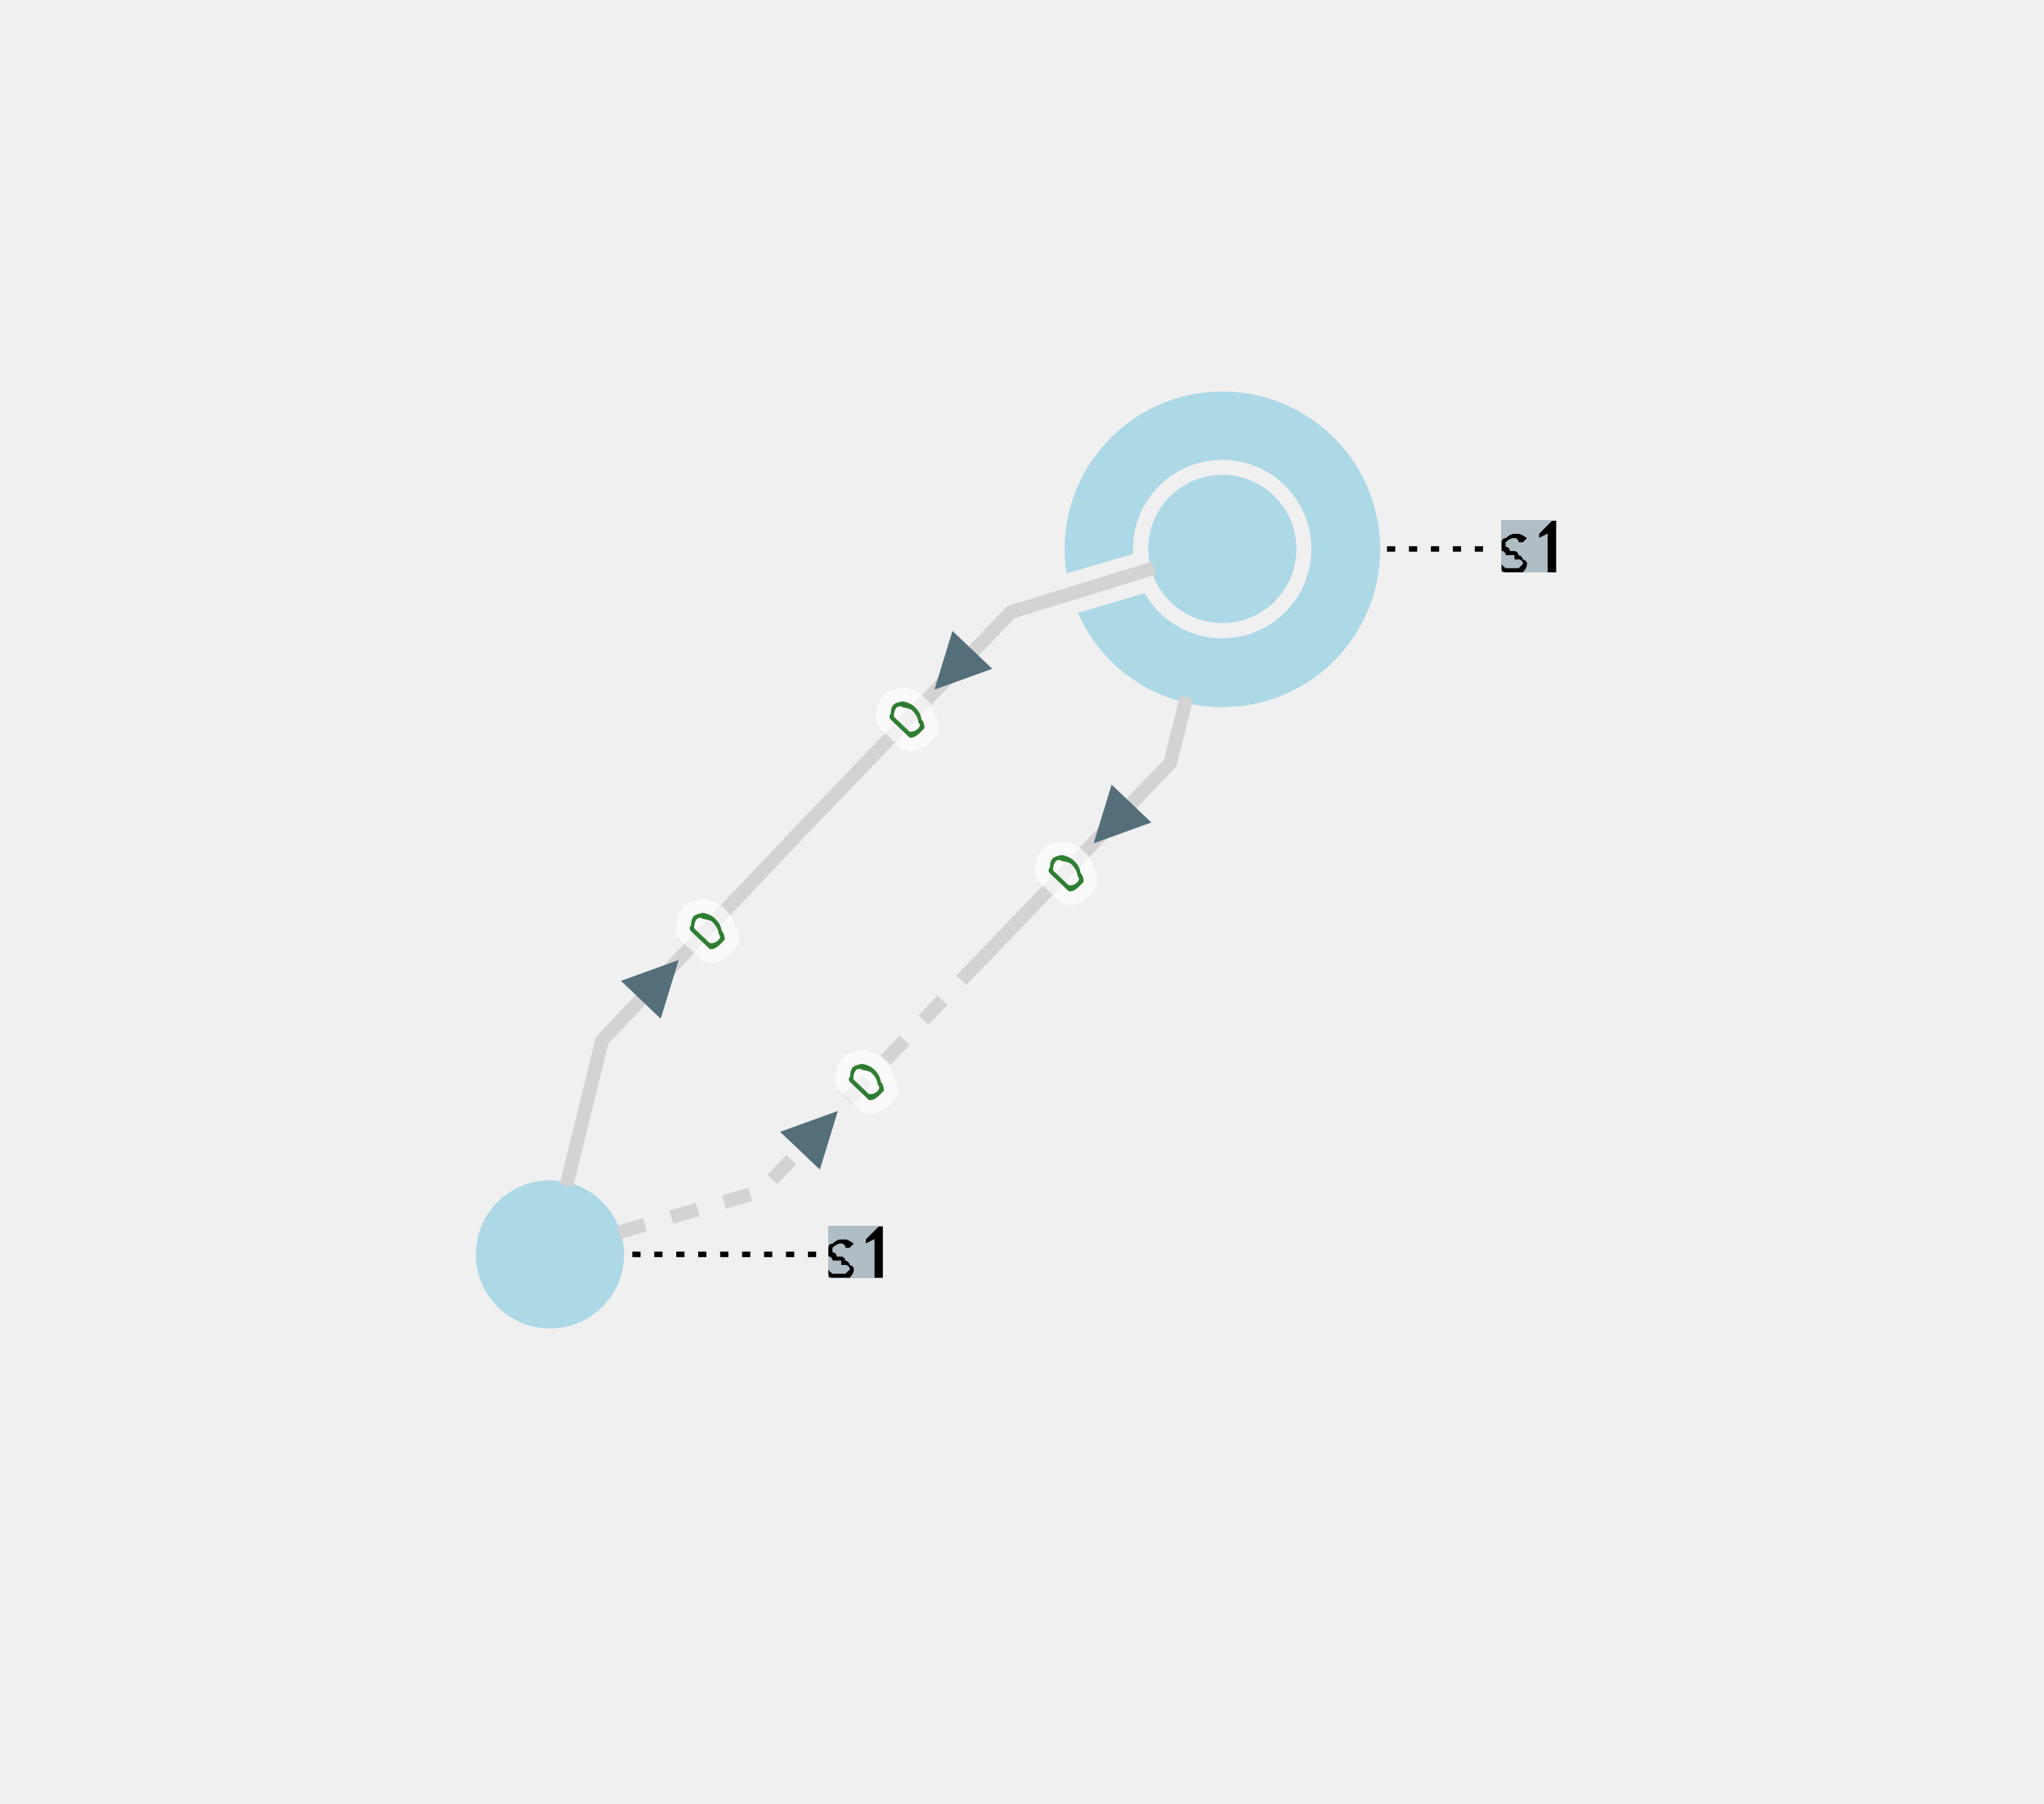
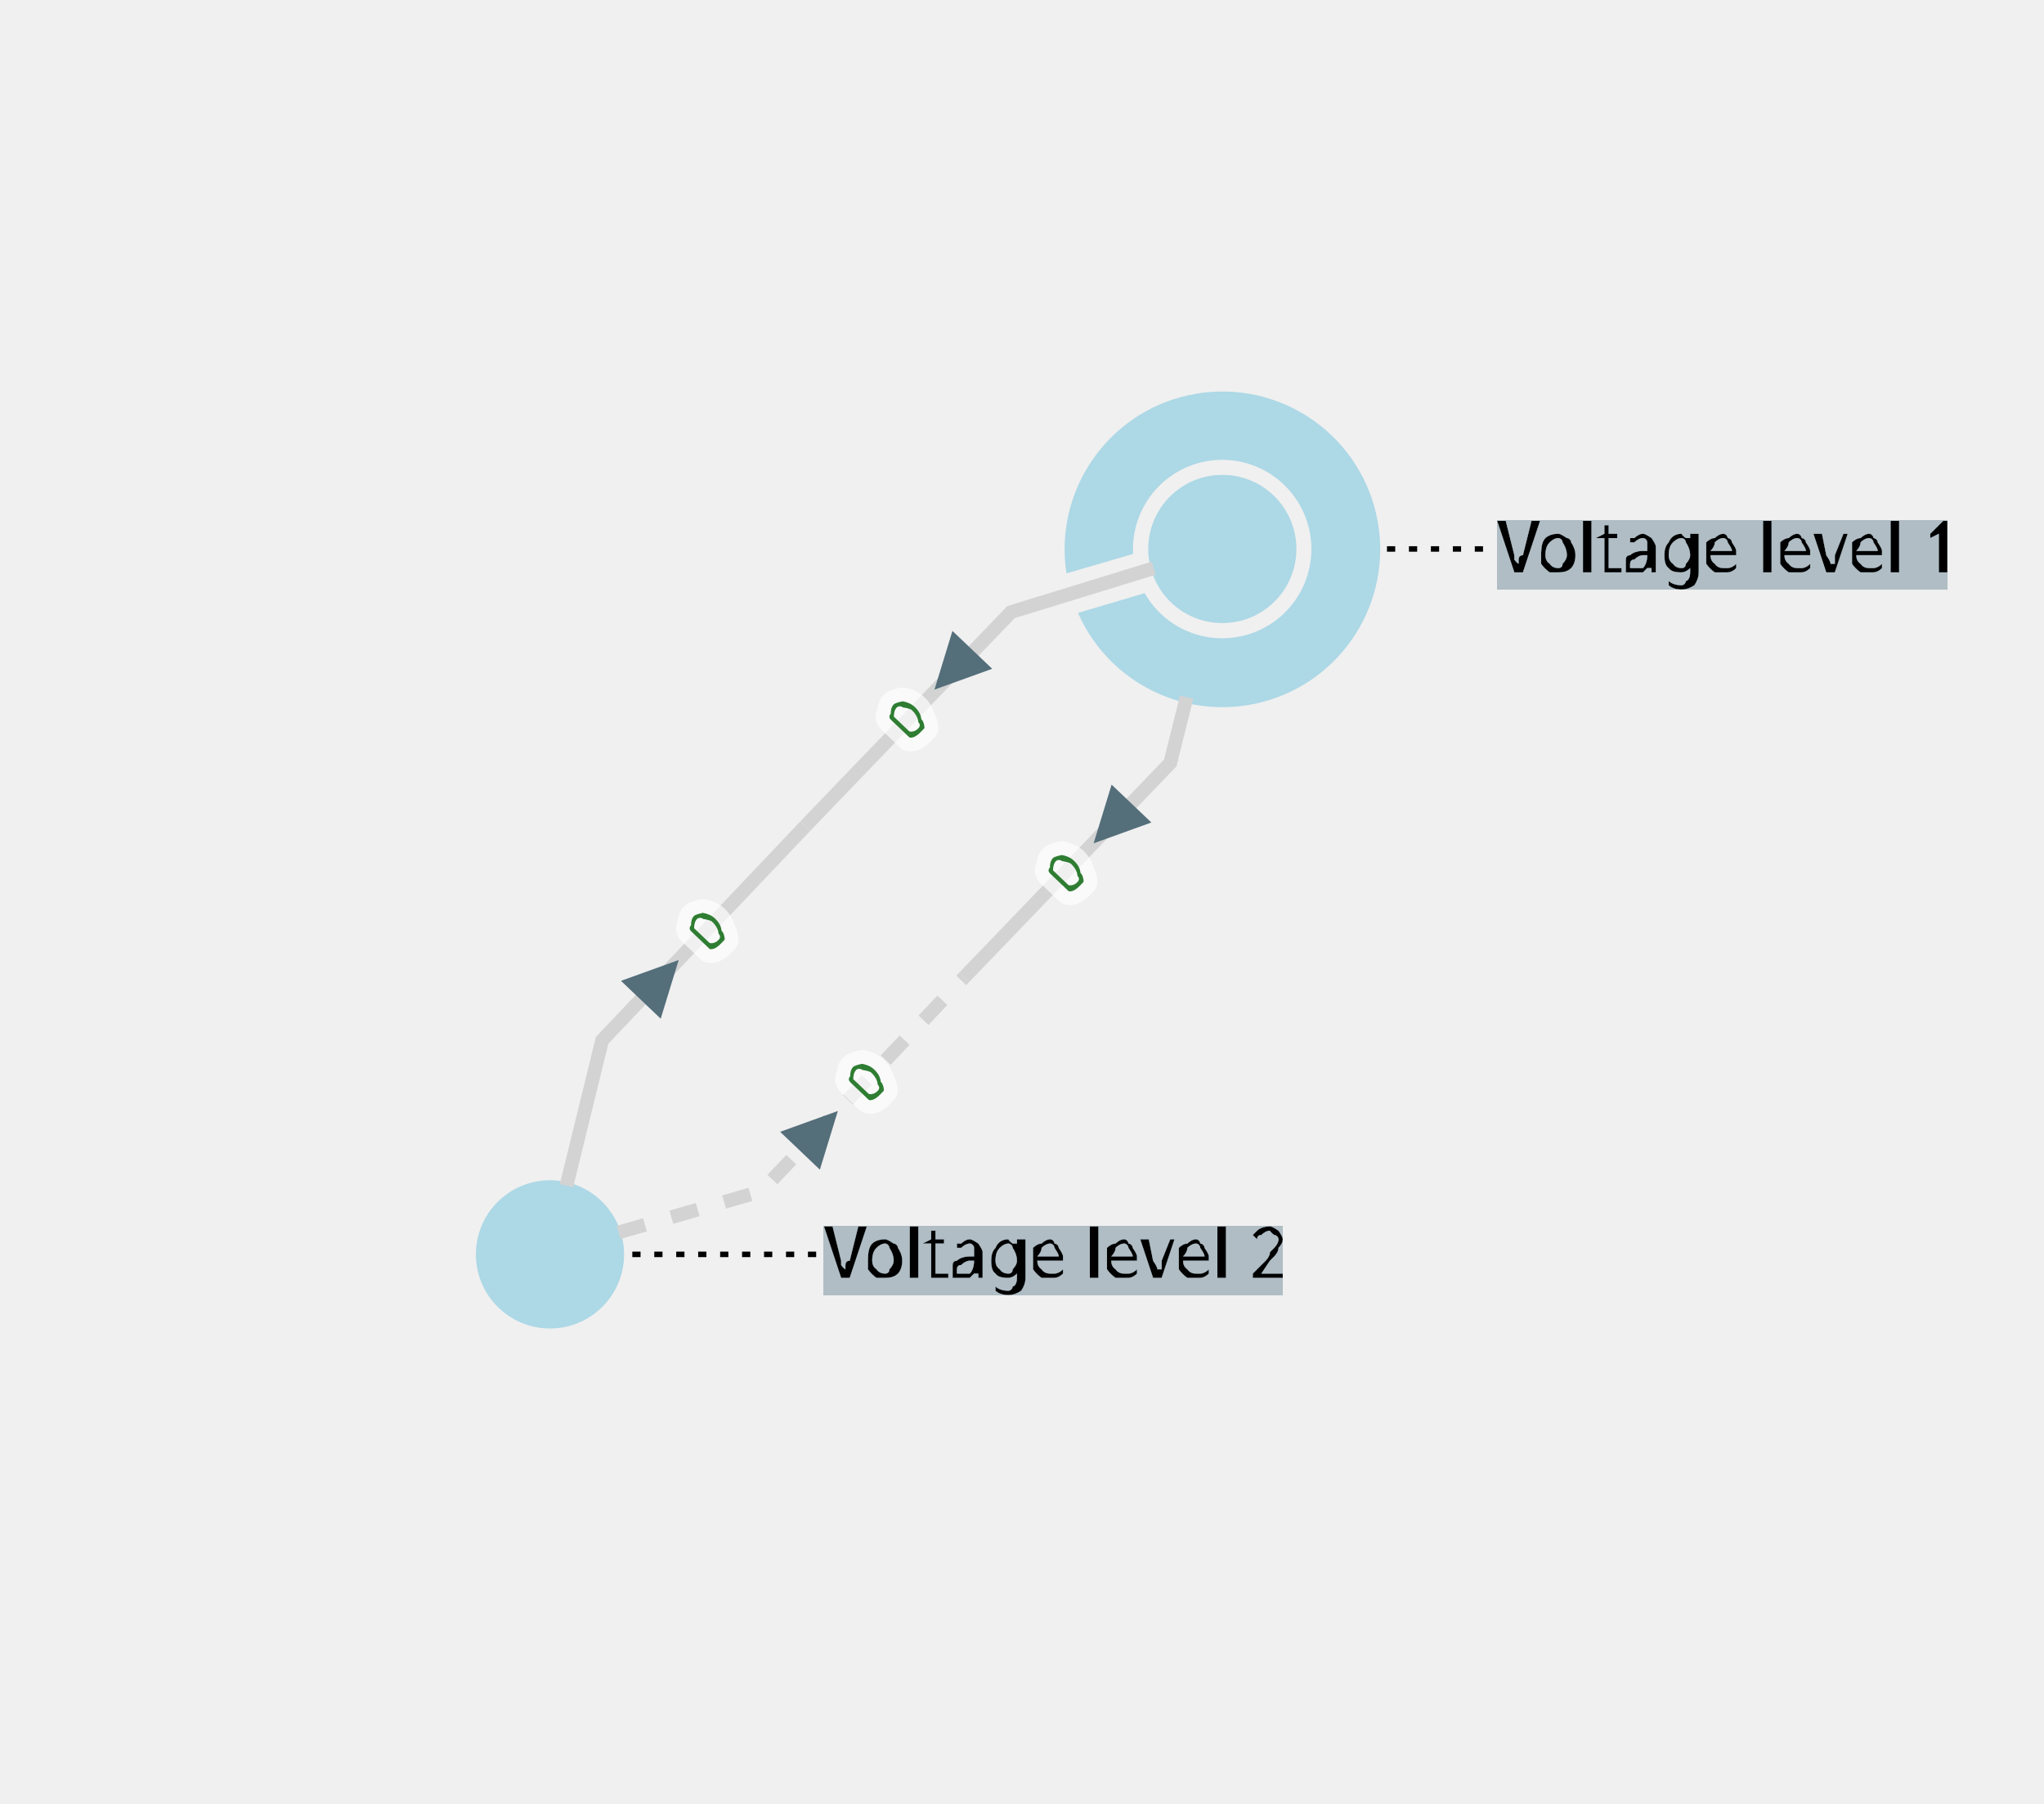
<svg xmlns="http://www.w3.org/2000/svg" width="800.00" height="705.66" viewBox="-2.85 -2.89 7.44 6.57">
  <style>
.nad-branch-edges polyline, .nad-branch-edges path {stroke: var(--nad-vl-color, lightgrey); stroke-width: 0.05; fill: none}
.nad-branch-edges circle {stroke: var(--nad-vl-color, lightgrey); stroke-width: 0.05; fill: none}
.nad-3wt-edges polyline {stroke: var(--nad-vl-color, lightgrey); stroke-width: 0.05; fill: none}
.nad-text-edges {stroke: black; stroke-width: 0.02; stroke-dasharray: .03,.05}
.nad-branch-edges .nad-disconnected polyline {stroke-dasharray: .1,.1}
.nad-vl-nodes circle, .nad-vl-nodes path {fill: var(--nad-vl-color, lightblue)}
.nad-vl-nodes circle.nad-unknown-busnode {stroke: lightgrey; stroke-width: 0.05; stroke-dasharray: .05,.05; fill: none}
.nad-hvdc-edge polyline.nad-hvdc {stroke: grey; stroke-width: 0.2}
.nad-3wt-nodes circle {stroke: var(--nad-vl-color, lightgrey); stroke-width: 0.05; fill: none}
.nad-state-out .nad-arrow-in {visibility: hidden}
.nad-state-in .nad-arrow-out {visibility: hidden}
.nad-active path {stroke: none; fill: #546e7a}
.nad-active {visibility: visible}
.nad-reactive {visibility: hidden}
.nad-reactive path {stroke: none; fill: #0277bd}
.nad-text-background {flood-color: #90a4aeaa}
.nad-text-nodes {font: 0.25px "Verdana"; fill: black}
.nad-edge-infos text {font: 0.2px "Verdana"; dominant-baseline:middle; stroke: #FFFFFFAA; stroke-width: 0.1; stroke-linejoin:round; paint-order: stroke}
.nad-edge-infos .nad-state-in text {fill: #b71c1c}
.nad-edge-infos .nad-state-out text {fill: #2e7d32}
.nad-vl0to30 {--nad-vl-color: #AFB42B}
.nad-vl30to50 {--nad-vl-color: #EF9A9A}
.nad-vl50to70 {--nad-vl-color: #9C27B0}
.nad-vl70to120 {--nad-vl-color: #E65100}
.nad-vl120to180 {--nad-vl-color: #00ACC1}
.nad-vl180to300 {--nad-vl-color: #2E7D32}
.nad-vl300to500 {--nad-vl-color: #D32F2F}
.nad-branch-edges .nad-overload polyline, .nad-branch-edges .nad-overload path {animation: line-blink 3s infinite}
.nad-vl-nodes .nad-overvoltage {animation: node-over-blink 3s infinite}
.nad-vl-nodes .nad-undervoltage {animation: node-under-blink 3s infinite}

@keyframes line-blink {
  0%, 80%, 100% {stroke: var(--nad-vl-color, black); stroke-width: 0.05}
  40% {stroke: #FFEB3B; stroke-width: 0.15}
}
@keyframes node-over-blink {
  0%, 80%, 100% {stroke: white; stroke-width: 0}
  40% {stroke: #ff5722; stroke-width: 0.15}
}
@keyframes node-under-blink {
  0%, 80%, 100% {stroke: white; stroke-width: 0}
  40% {stroke: #00BCD4; stroke-width: 0.15}
}
</style>
  <defs>
    <filter id="textBgFilter" x="0" y="0" width="1" height="1">
      <feFlood class="nad-text-background" />
      <feComposite in="SourceGraphic" operator="over" />
    </filter>
  </defs>
  <g class="nad-vl-nodes">
    <g transform="translate(1.60,-0.89)" id="0" class="nad-vl300to500">
      <circle r="0.27" id="1" class="nad-overvoltage" />
      <path d="M-0.568,0.089 A0.575,0.575 345.053 1 1 -0.526,0.233 L-0.283,0.161 A0.325,0.325 -333.556 1 0 -0.325,0.018 Z " id="2" />
    </g>
    <g transform="translate(-0.85,1.68)" id="3" class="nad-vl300to500">
      <circle r="0.27" id="4" class="nad-undervoltage" />
    </g>
  </g>
  <g class="nad-branch-edges">
    <g id="5">
      <g class="nad-vl300to500">
        <polyline points="1.35,-0.82 0.83,-0.66 0.08,0.12" />
        <g class="nad-edge-infos" transform="translate(0.62,-0.45)">
          <g class="nad-active nad-state-out">
            <g transform="rotate(-136.40)">
              <path class="nad-arrow-in" d="M-0.1 -0.1 H0.1 L0 0.1z" />
              <path class="nad-arrow-out" d="M-0.1 0.1 H0.1 L0 -0.1z" />
            </g>
            <text transform="rotate(-46.40)" x="-0.19" style="text-anchor:end">0</text>
          </g>
          <g class="nad-reactive nad-state-out">
            <g transform="rotate(-136.40)">
              <path class="nad-arrow-in" d="M-0.1 -0.1 H0.1 L0 0.1z" />
              <path class="nad-arrow-out" d="M-0.1 0.1 H0.1 L0 -0.1z" />
            </g>
            <text transform="rotate(-46.40)" x="-0.19" style="text-anchor:end">0</text>
          </g>
        </g>
      </g>
      <g class="nad-vl300to500">
        <polyline points="-0.79,1.43 -0.66,0.90 0.08,0.12" />
        <g class="nad-edge-infos" transform="translate(-0.45,0.68)">
          <g class="nad-active nad-state-out">
            <g transform="rotate(43.60)">
              <path class="nad-arrow-in" d="M-0.1 -0.1 H0.1 L0 0.1z" />
              <path class="nad-arrow-out" d="M-0.1 0.1 H0.1 L0 -0.1z" />
            </g>
            <text transform="rotate(-46.40)" x="0.19">0</text>
          </g>
          <g class="nad-reactive nad-state-out">
            <g transform="rotate(43.60)">
              <path class="nad-arrow-in" d="M-0.1 -0.1 H0.1 L0 0.1z" />
              <path class="nad-arrow-out" d="M-0.1 0.1 H0.1 L0 -0.1z" />
            </g>
            <text transform="rotate(-46.40)" x="0.19">0</text>
          </g>
        </g>
      </g>
    </g>
    <g id="6">
      <g class="nad-vl300to500">
        <polyline points="1.47,-0.35 1.41,-0.11 0.66,0.67" />
        <g class="nad-edge-infos" transform="translate(1.20,0.11)">
          <g class="nad-active nad-state-out">
            <g transform="rotate(-136.40)">
              <path class="nad-arrow-in" d="M-0.1 -0.1 H0.1 L0 0.1z" />
              <path class="nad-arrow-out" d="M-0.1 0.1 H0.1 L0 -0.1z" />
            </g>
            <text transform="rotate(-46.40)" x="-0.19" style="text-anchor:end">0</text>
          </g>
          <g class="nad-reactive nad-state-out">
            <g transform="rotate(-136.40)">
              <path class="nad-arrow-in" d="M-0.1 -0.1 H0.1 L0 0.1z" />
              <path class="nad-arrow-out" d="M-0.1 0.1 H0.1 L0 -0.1z" />
            </g>
            <text transform="rotate(-46.40)" x="-0.19" style="text-anchor:end">0</text>
          </g>
        </g>
      </g>
      <g class="nad-disconnected nad-vl300to500">
        <polyline points="-0.60,1.60 -0.08,1.45 0.66,0.67" />
        <g class="nad-edge-infos" transform="translate(0.13,1.23)">
          <g class="nad-active nad-state-out">
            <g transform="rotate(43.60)">
              <path class="nad-arrow-in" d="M-0.1 -0.1 H0.1 L0 0.1z" />
              <path class="nad-arrow-out" d="M-0.1 0.1 H0.1 L0 -0.1z" />
            </g>
            <text transform="rotate(-46.40)" x="0.19">0</text>
          </g>
          <g class="nad-reactive nad-state-out">
            <g transform="rotate(43.60)">
              <path class="nad-arrow-in" d="M-0.1 -0.1 H0.1 L0 0.1z" />
              <path class="nad-arrow-out" d="M-0.1 0.1 H0.1 L0 -0.1z" />
            </g>
            <text transform="rotate(-46.40)" x="0.19">0</text>
          </g>
        </g>
      </g>
    </g>
  </g>
  <g class="nad-text-edges">
    <polyline id="0_edge" points="2.20,-0.89 2.60,-0.89" />
    <polyline id="3_edge" points="-0.55,1.68 0.15,1.68" />
  </g>
  <g class="nad-text-nodes">
-     <text filter="url(#textBgFilter)" y="-0.89" style="dominant-baseline:middle" x="2.60">s1</text>
-     <text filter="url(#textBgFilter)" y="1.68" style="dominant-baseline:middle" x="0.15">s1</text>
+     <text filter="url(#textBgFilter)" y="-0.89" style="dominant-baseline:middle" x="2.60">Voltage level 1</text>
+     <text filter="url(#textBgFilter)" y="1.68" style="dominant-baseline:middle" x="0.15">Voltage level 2</text>
  </g>
</svg>
